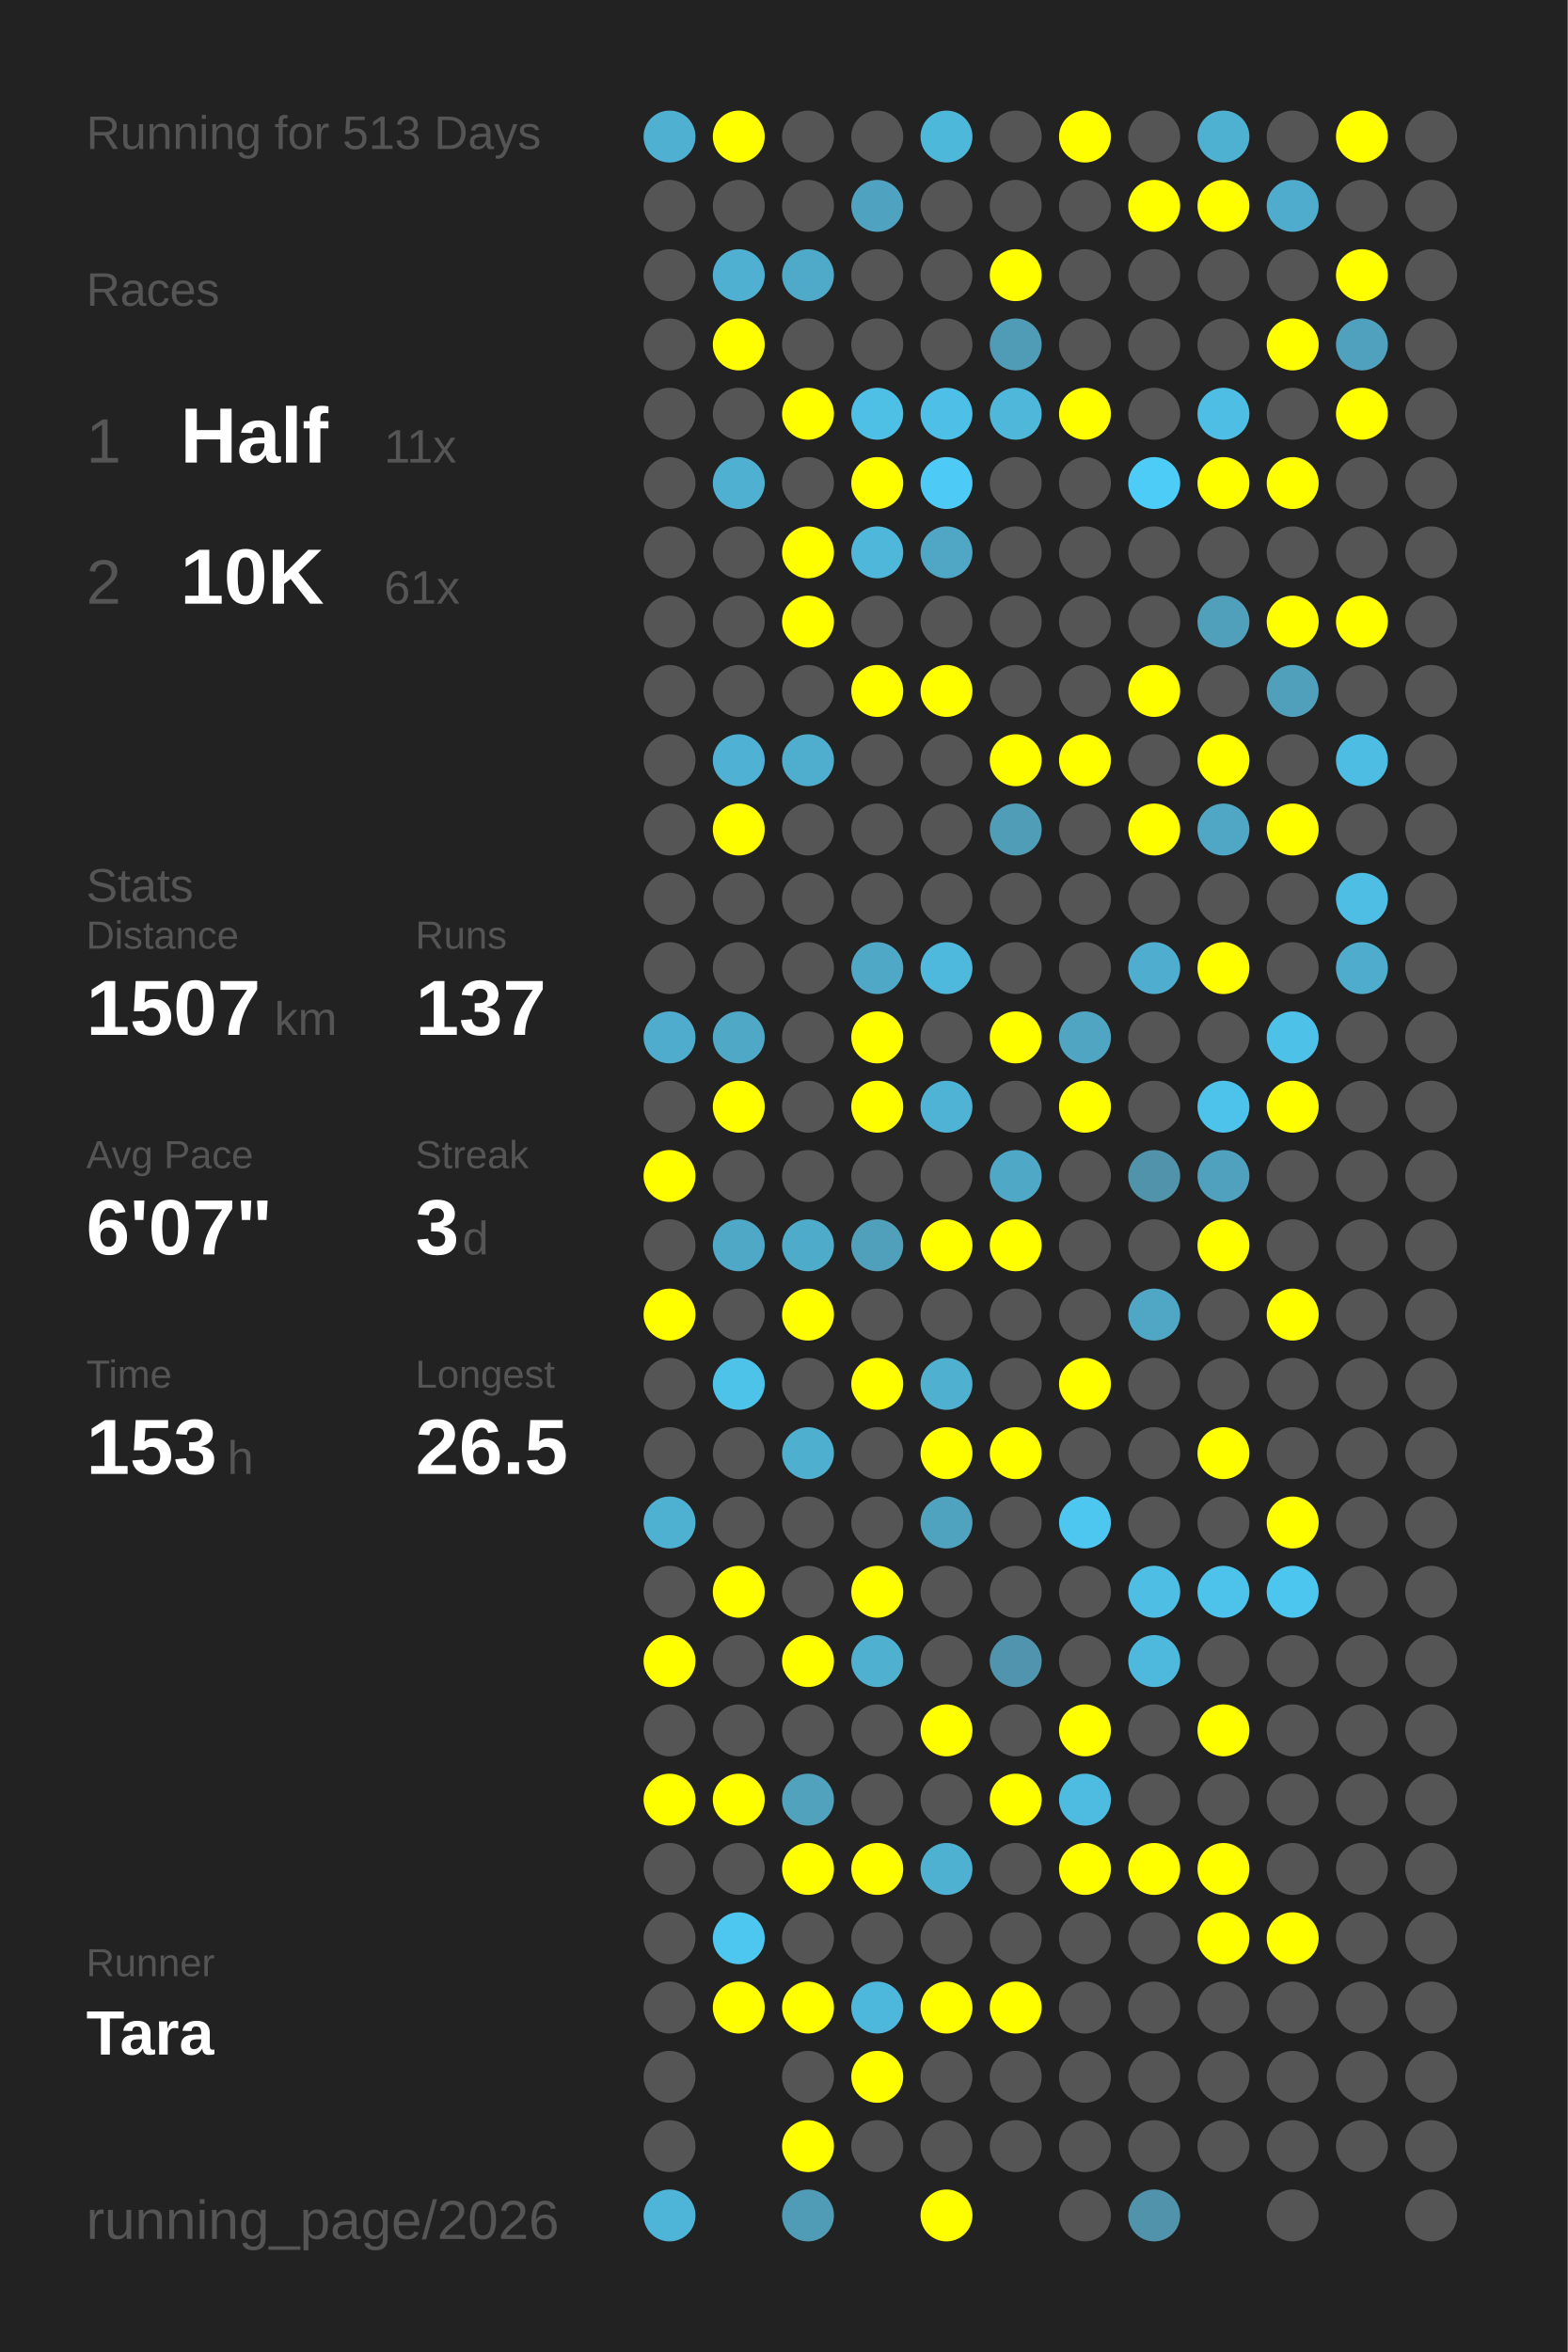
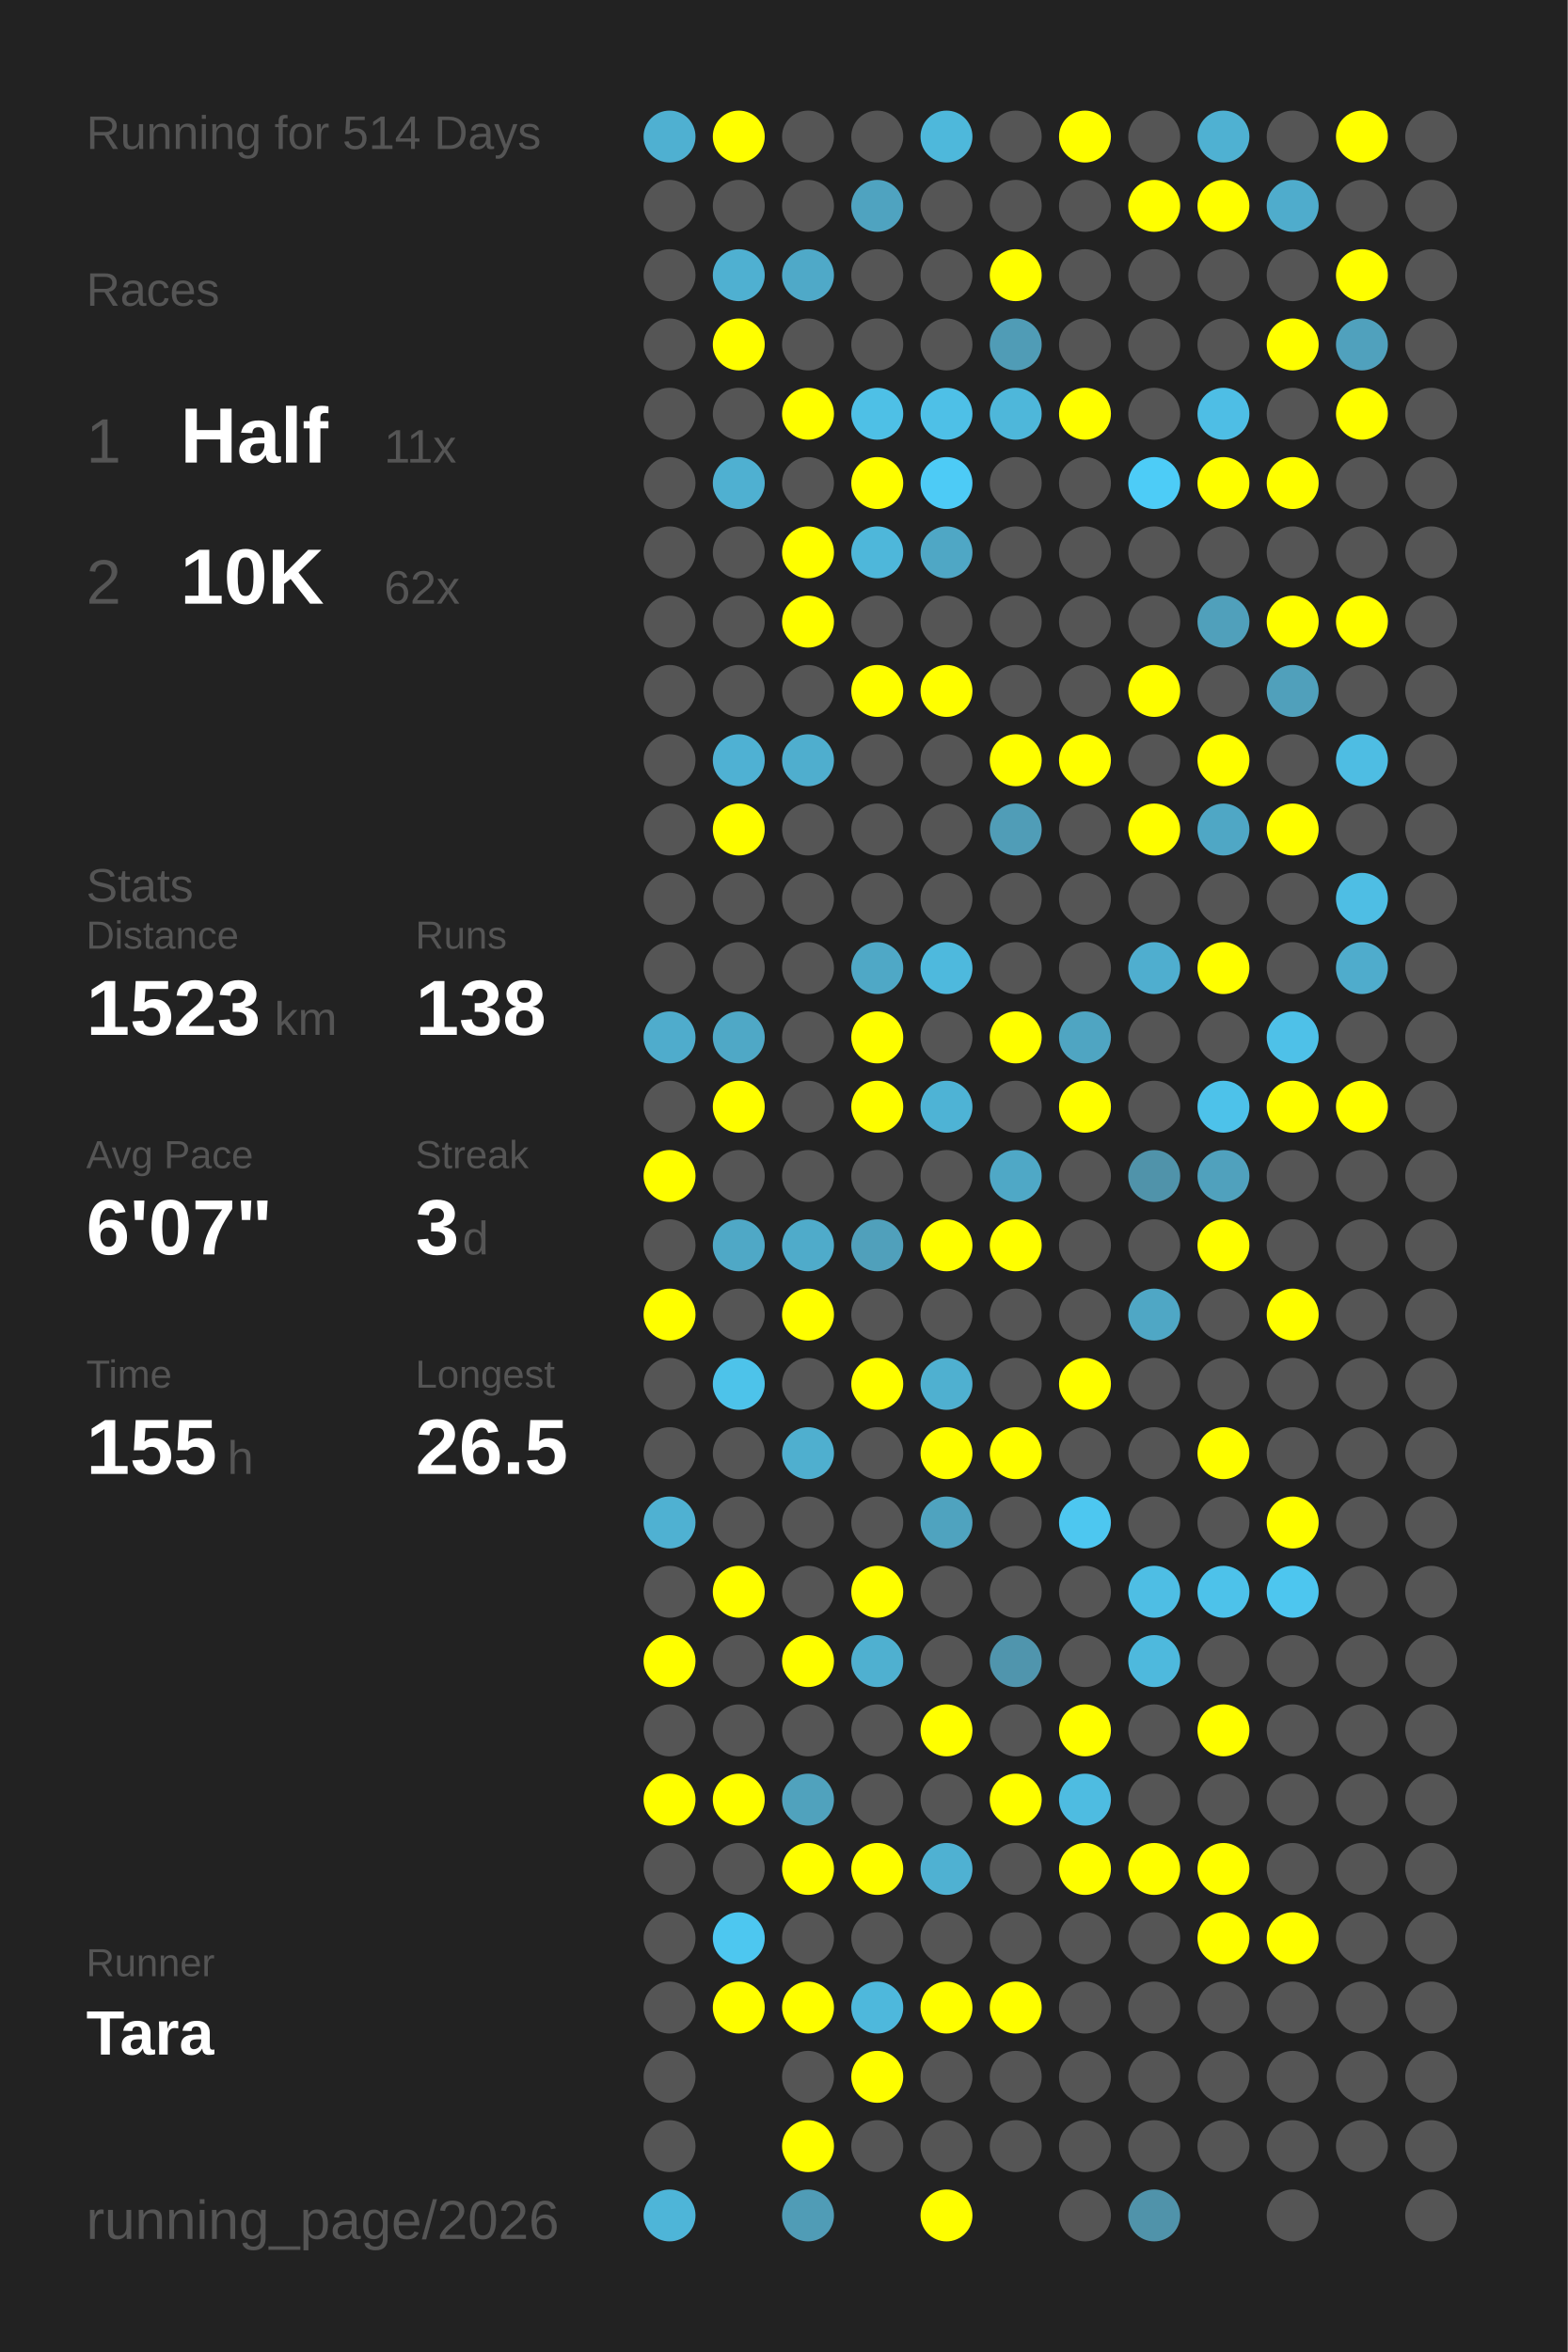
<svg xmlns="http://www.w3.org/2000/svg" baseProfile="full" height="300mm" version="1.1" viewBox="0,0,200,300" width="200mm">
  <defs />
  <rect fill="#222222" height="300" width="200" x="0" y="0" />
-   <text fill="#555555" style="font-size:6px; font-family:Arial;" x="11" y="19">Running for 513 Days</text>
+   <text fill="#555555" style="font-size:6px; font-family:Arial;" x="11" y="19">Running for 514 Days</text>
  <text fill="#555555" style="font-size:6px; font-family:Arial;" x="11" y="39">Races</text>
  <text fill="#555555" style="font-size:8px; font-family:Arial;" x="11" y="59">1</text>
  <text fill="#FFFFFF" style="font-size:10px; font-family:Arial; font-weight:bold;" x="23" y="59">Half</text>
  <text fill="#555555" style="font-size:6px; font-family:Arial;" x="49" y="59">11x</text>
  <text fill="#555555" style="font-size:8px; font-family:Arial;" x="11" y="77">2</text>
  <text fill="#FFFFFF" style="font-size:10px; font-family:Arial; font-weight:bold;" x="23" y="77">10K</text>
-   <text fill="#555555" style="font-size:6px; font-family:Arial;" x="49" y="77">61x</text>
+   <text fill="#555555" style="font-size:6px; font-family:Arial;" x="49" y="77">62x</text>
  <text fill="#555555" style="font-size:6px; font-family:Arial;" x="11" y="115">Stats</text>
  <text fill="#555555" style="font-size:5px; font-family:Arial;" x="11" y="121">Distance</text>
-   <text fill="#FFFFFF" style="font-size:10px; font-family:Arial; font-weight:bold;" x="11" y="132">1507</text>
+   <text fill="#FFFFFF" style="font-size:10px; font-family:Arial; font-weight:bold;" x="11" y="132">1523</text>
  <text fill="#555555" style="font-size:6px; font-family:Arial;" x="35" y="132">km</text>
  <text fill="#555555" style="font-size:5px; font-family:Arial;" x="53" y="121">Runs</text>
-   <text fill="#FFFFFF" style="font-size:10px; font-family:Arial; font-weight:bold;" x="53" y="132">137</text>
+   <text fill="#FFFFFF" style="font-size:10px; font-family:Arial; font-weight:bold;" x="53" y="132">138</text>
  <text fill="#555555" style="font-size:5px; font-family:Arial;" x="11" y="149">Avg Pace</text>
  <text fill="#FFFFFF" style="font-size:10px; font-family:Arial; font-weight:bold;" x="11" y="160">6'07"</text>
  <text fill="#555555" style="font-size:5px; font-family:Arial;" x="53" y="149">Streak</text>
  <text fill="#FFFFFF" style="font-size:10px; font-family:Arial; font-weight:bold;" x="53" y="160">3</text>
  <text fill="#555555" style="font-size:6px; font-family:Arial;" x="59" y="160">d</text>
  <text fill="#555555" style="font-size:5px; font-family:Arial;" x="11" y="177">Time</text>
-   <text fill="#FFFFFF" style="font-size:10px; font-family:Arial; font-weight:bold;" x="11" y="188">153</text>
+   <text fill="#FFFFFF" style="font-size:10px; font-family:Arial; font-weight:bold;" x="11" y="188">155</text>
  <text fill="#555555" style="font-size:6px; font-family:Arial;" x="29" y="188">h</text>
  <text fill="#555555" style="font-size:5px; font-family:Arial;" x="53" y="177">Longest</text>
  <text fill="#FFFFFF" style="font-size:10px; font-family:Arial; font-weight:bold;" x="53" y="188">26.5</text>
  <text fill="#555555" style="font-size:5px; font-family:Arial;" x="11" y="252.065">Runner</text>
  <text fill="#FFFFFF" style="font-size:8px; font-family:Arial; font-weight:bold;" x="11" y="262.065">Tara</text>
  <text fill="#555555" style="font-size:7px; font-family:Arial;" x="11" y="285.581">running_page/2026</text>
  <circle cx="85.417" cy="17.419" fill="#4fb0d1" r="3.312" />
  <circle cx="85.417" cy="26.258" fill="#555555" r="3.312" />
  <circle cx="85.417" cy="35.097" fill="#555555" r="3.312" />
  <circle cx="85.417" cy="43.935" fill="#555555" r="3.312" />
  <circle cx="85.417" cy="52.774" fill="#555555" r="3.312" />
  <circle cx="85.417" cy="61.613" fill="#555555" r="3.312" />
  <circle cx="85.417" cy="70.452" fill="#555555" r="3.312" />
  <circle cx="85.417" cy="79.29" fill="#555555" r="3.312" />
  <circle cx="85.417" cy="88.129" fill="#555555" r="3.312" />
  <circle cx="85.417" cy="96.968" fill="#555555" r="3.312" />
  <circle cx="85.417" cy="105.806" fill="#555555" r="3.312" />
  <circle cx="85.417" cy="114.645" fill="#555555" r="3.312" />
  <circle cx="85.417" cy="123.484" fill="#555555" r="3.312" />
  <circle cx="85.417" cy="132.323" fill="#4faccc" r="3.312" />
  <circle cx="85.417" cy="141.161" fill="#555555" r="3.312" />
  <circle cx="85.417" cy="150" fill="#FFFF00" r="3.312" />
  <circle cx="85.417" cy="158.839" fill="#555555" r="3.312" />
  <circle cx="85.417" cy="167.677" fill="#FFFF00" r="3.312" />
  <circle cx="85.417" cy="176.516" fill="#555555" r="3.312" />
  <circle cx="85.417" cy="185.355" fill="#555555" r="3.312" />
  <circle cx="85.417" cy="194.194" fill="#4fb1d2" r="3.312" />
  <circle cx="85.417" cy="203.032" fill="#555555" r="3.312" />
  <circle cx="85.417" cy="211.871" fill="#FFFF00" r="3.312" />
  <circle cx="85.417" cy="220.71" fill="#555555" r="3.312" />
  <circle cx="85.417" cy="229.548" fill="#FFFF00" r="3.312" />
  <circle cx="85.417" cy="238.387" fill="#555555" r="3.312" />
  <circle cx="85.417" cy="247.226" fill="#555555" r="3.312" />
  <circle cx="85.417" cy="256.065" fill="#555555" r="3.312" />
  <circle cx="85.417" cy="264.903" fill="#555555" r="3.312" />
  <circle cx="85.417" cy="273.742" fill="#555555" r="3.312" />
  <circle cx="85.417" cy="282.581" fill="#4eb5d8" r="3.312" />
  <circle cx="94.25" cy="17.419" fill="#FFFF00" r="3.312" />
  <circle cx="94.25" cy="26.258" fill="#555555" r="3.312" />
  <circle cx="94.25" cy="35.097" fill="#4fb0d1" r="3.312" />
  <circle cx="94.25" cy="43.935" fill="#FFFF00" r="3.312" />
  <circle cx="94.25" cy="52.774" fill="#555555" r="3.312" />
  <circle cx="94.25" cy="61.613" fill="#4fb0d1" r="3.312" />
  <circle cx="94.25" cy="70.452" fill="#555555" r="3.312" />
  <circle cx="94.25" cy="79.29" fill="#555555" r="3.312" />
  <circle cx="94.25" cy="88.129" fill="#555555" r="3.312" />
  <circle cx="94.25" cy="96.968" fill="#4fb1d3" r="3.312" />
  <circle cx="94.25" cy="105.806" fill="#FFFF00" r="3.312" />
  <circle cx="94.25" cy="114.645" fill="#555555" r="3.312" />
  <circle cx="94.25" cy="123.484" fill="#555555" r="3.312" />
  <circle cx="94.25" cy="132.323" fill="#4fa8c6" r="3.312" />
  <circle cx="94.25" cy="141.161" fill="#FFFF00" r="3.312" />
  <circle cx="94.25" cy="150" fill="#555555" r="3.312" />
  <circle cx="94.25" cy="158.839" fill="#4fa8c6" r="3.312" />
  <circle cx="94.25" cy="167.677" fill="#555555" r="3.312" />
  <circle cx="94.25" cy="176.516" fill="#4dc3ea" r="3.312" />
  <circle cx="94.25" cy="185.355" fill="#555555" r="3.312" />
  <circle cx="94.25" cy="194.194" fill="#555555" r="3.312" />
  <circle cx="94.25" cy="203.032" fill="#FFFF00" r="3.312" />
  <circle cx="94.25" cy="211.871" fill="#555555" r="3.312" />
  <circle cx="94.25" cy="220.71" fill="#555555" r="3.312" />
  <circle cx="94.25" cy="229.548" fill="#FFFF00" r="3.312" />
  <circle cx="94.25" cy="238.387" fill="#555555" r="3.312" />
  <circle cx="94.25" cy="247.226" fill="#4dc7f0" r="3.312" />
  <circle cx="94.25" cy="256.065" fill="#FFFF00" r="3.312" />
  <circle cx="103.083" cy="17.419" fill="#555555" r="3.312" />
  <circle cx="103.083" cy="26.258" fill="#555555" r="3.312" />
  <circle cx="103.083" cy="35.097" fill="#4fa9c8" r="3.312" />
  <circle cx="103.083" cy="43.935" fill="#555555" r="3.312" />
  <circle cx="103.083" cy="52.774" fill="#FFFF00" r="3.312" />
  <circle cx="103.083" cy="61.613" fill="#555555" r="3.312" />
  <circle cx="103.083" cy="70.452" fill="#FFFF00" r="3.312" />
  <circle cx="103.083" cy="79.29" fill="#FFFF00" r="3.312" />
  <circle cx="103.083" cy="88.129" fill="#555555" r="3.312" />
  <circle cx="103.083" cy="96.968" fill="#4faece" r="3.312" />
  <circle cx="103.083" cy="105.806" fill="#555555" r="3.312" />
  <circle cx="103.083" cy="114.645" fill="#555555" r="3.312" />
  <circle cx="103.083" cy="123.484" fill="#555555" r="3.312" />
  <circle cx="103.083" cy="132.323" fill="#555555" r="3.312" />
  <circle cx="103.083" cy="141.161" fill="#555555" r="3.312" />
  <circle cx="103.083" cy="150" fill="#555555" r="3.312" />
  <circle cx="103.083" cy="158.839" fill="#4fabca" r="3.312" />
  <circle cx="103.083" cy="167.677" fill="#FFFF00" r="3.312" />
  <circle cx="103.083" cy="176.516" fill="#555555" r="3.312" />
  <circle cx="103.083" cy="185.355" fill="#4fafcf" r="3.312" />
  <circle cx="103.083" cy="194.194" fill="#555555" r="3.312" />
  <circle cx="103.083" cy="203.032" fill="#555555" r="3.312" />
  <circle cx="103.083" cy="211.871" fill="#FFFF00" r="3.312" />
  <circle cx="103.083" cy="220.71" fill="#555555" r="3.312" />
  <circle cx="103.083" cy="229.548" fill="#50a2bd" r="3.312" />
  <circle cx="103.083" cy="238.387" fill="#FFFF00" r="3.312" />
  <circle cx="103.083" cy="247.226" fill="#555555" r="3.312" />
  <circle cx="103.083" cy="256.065" fill="#FFFF00" r="3.312" />
  <circle cx="103.083" cy="264.903" fill="#555555" r="3.312" />
  <circle cx="103.083" cy="273.742" fill="#FFFF00" r="3.312" />
  <circle cx="103.083" cy="282.581" fill="#509cb6" r="3.312" />
  <circle cx="111.917" cy="17.419" fill="#555555" r="3.312" />
  <circle cx="111.917" cy="26.258" fill="#4fa3c0" r="3.312" />
  <circle cx="111.917" cy="35.097" fill="#555555" r="3.312" />
  <circle cx="111.917" cy="43.935" fill="#555555" r="3.312" />
  <circle cx="111.917" cy="52.774" fill="#4ec0e6" r="3.312" />
  <circle cx="111.917" cy="61.613" fill="#FFFF00" r="3.312" />
  <circle cx="111.917" cy="70.452" fill="#4eb7da" r="3.312" />
  <circle cx="111.917" cy="79.29" fill="#555555" r="3.312" />
  <circle cx="111.917" cy="88.129" fill="#FFFF00" r="3.312" />
  <circle cx="111.917" cy="96.968" fill="#555555" r="3.312" />
  <circle cx="111.917" cy="105.806" fill="#555555" r="3.312" />
  <circle cx="111.917" cy="114.645" fill="#555555" r="3.312" />
  <circle cx="111.917" cy="123.484" fill="#4fa8c6" r="3.312" />
  <circle cx="111.917" cy="132.323" fill="#FFFF00" r="3.312" />
  <circle cx="111.917" cy="141.161" fill="#FFFF00" r="3.312" />
  <circle cx="111.917" cy="150" fill="#555555" r="3.312" />
  <circle cx="111.917" cy="158.839" fill="#50a0bb" r="3.312" />
  <circle cx="111.917" cy="167.677" fill="#555555" r="3.312" />
  <circle cx="111.917" cy="176.516" fill="#FFFF00" r="3.312" />
  <circle cx="111.917" cy="185.355" fill="#555555" r="3.312" />
  <circle cx="111.917" cy="194.194" fill="#555555" r="3.312" />
  <circle cx="111.917" cy="203.032" fill="#FFFF00" r="3.312" />
  <circle cx="111.917" cy="211.871" fill="#4fb0d0" r="3.312" />
  <circle cx="111.917" cy="220.71" fill="#555555" r="3.312" />
  <circle cx="111.917" cy="229.548" fill="#555555" r="3.312" />
  <circle cx="111.917" cy="238.387" fill="#FFFF00" r="3.312" />
  <circle cx="111.917" cy="247.226" fill="#555555" r="3.312" />
  <circle cx="111.917" cy="256.065" fill="#4eb8dc" r="3.312" />
  <circle cx="111.917" cy="264.903" fill="#FFFF00" r="3.312" />
  <circle cx="111.917" cy="273.742" fill="#555555" r="3.312" />
  <circle cx="120.75" cy="17.419" fill="#4eb8db" r="3.312" />
  <circle cx="120.75" cy="26.258" fill="#555555" r="3.312" />
  <circle cx="120.75" cy="35.097" fill="#555555" r="3.312" />
  <circle cx="120.75" cy="43.935" fill="#555555" r="3.312" />
  <circle cx="120.75" cy="52.774" fill="#4ec0e7" r="3.312" />
  <circle cx="120.75" cy="61.613" fill="#4dcbf6" r="3.312" />
  <circle cx="120.75" cy="70.452" fill="#4fa7c5" r="3.312" />
  <circle cx="120.75" cy="79.29" fill="#555555" r="3.312" />
  <circle cx="120.75" cy="88.129" fill="#FFFF00" r="3.312" />
  <circle cx="120.75" cy="96.968" fill="#555555" r="3.312" />
  <circle cx="120.75" cy="105.806" fill="#555555" r="3.312" />
  <circle cx="120.75" cy="114.645" fill="#555555" r="3.312" />
  <circle cx="120.75" cy="123.484" fill="#4eb9dd" r="3.312" />
  <circle cx="120.75" cy="132.323" fill="#555555" r="3.312" />
  <circle cx="120.75" cy="141.161" fill="#4eb3d5" r="3.312" />
  <circle cx="120.75" cy="150" fill="#555555" r="3.312" />
  <circle cx="120.75" cy="158.839" fill="#FFFF00" r="3.312" />
  <circle cx="120.75" cy="167.677" fill="#555555" r="3.312" />
  <circle cx="120.75" cy="176.516" fill="#4fb0d0" r="3.312" />
  <circle cx="120.75" cy="185.355" fill="#FFFF00" r="3.312" />
  <circle cx="120.75" cy="194.194" fill="#4fa3bf" r="3.312" />
  <circle cx="120.75" cy="203.032" fill="#555555" r="3.312" />
  <circle cx="120.75" cy="211.871" fill="#555555" r="3.312" />
  <circle cx="120.75" cy="220.71" fill="#FFFF00" r="3.312" />
  <circle cx="120.75" cy="229.548" fill="#555555" r="3.312" />
  <circle cx="120.75" cy="238.387" fill="#4fb1d2" r="3.312" />
  <circle cx="120.75" cy="247.226" fill="#555555" r="3.312" />
  <circle cx="120.75" cy="256.065" fill="#FFFF00" r="3.312" />
  <circle cx="120.75" cy="264.903" fill="#555555" r="3.312" />
  <circle cx="120.75" cy="273.742" fill="#555555" r="3.312" />
  <circle cx="120.75" cy="282.581" fill="#FFFF00" r="3.312" />
  <circle cx="129.583" cy="17.419" fill="#555555" r="3.312" />
  <circle cx="129.583" cy="26.258" fill="#555555" r="3.312" />
  <circle cx="129.583" cy="35.097" fill="#FFFF00" r="3.312" />
  <circle cx="129.583" cy="43.935" fill="#509cb6" r="3.312" />
  <circle cx="129.583" cy="52.774" fill="#4eb7da" r="3.312" />
  <circle cx="129.583" cy="61.613" fill="#555555" r="3.312" />
  <circle cx="129.583" cy="70.452" fill="#555555" r="3.312" />
  <circle cx="129.583" cy="79.29" fill="#555555" r="3.312" />
  <circle cx="129.583" cy="88.129" fill="#555555" r="3.312" />
  <circle cx="129.583" cy="96.968" fill="#FFFF00" r="3.312" />
  <circle cx="129.583" cy="105.806" fill="#509db7" r="3.312" />
  <circle cx="129.583" cy="114.645" fill="#555555" r="3.312" />
  <circle cx="129.583" cy="123.484" fill="#555555" r="3.312" />
  <circle cx="129.583" cy="132.323" fill="#FFFF00" r="3.312" />
  <circle cx="129.583" cy="141.161" fill="#555555" r="3.312" />
  <circle cx="129.583" cy="150" fill="#4fa8c6" r="3.312" />
  <circle cx="129.583" cy="158.839" fill="#FFFF00" r="3.312" />
  <circle cx="129.583" cy="167.677" fill="#555555" r="3.312" />
  <circle cx="129.583" cy="176.516" fill="#555555" r="3.312" />
  <circle cx="129.583" cy="185.355" fill="#FFFF00" r="3.312" />
  <circle cx="129.583" cy="194.194" fill="#555555" r="3.312" />
  <circle cx="129.583" cy="203.032" fill="#555555" r="3.312" />
  <circle cx="129.583" cy="211.871" fill="#5095ad" r="3.312" />
  <circle cx="129.583" cy="220.71" fill="#555555" r="3.312" />
  <circle cx="129.583" cy="229.548" fill="#FFFF00" r="3.312" />
  <circle cx="129.583" cy="238.387" fill="#555555" r="3.312" />
  <circle cx="129.583" cy="247.226" fill="#555555" r="3.312" />
  <circle cx="129.583" cy="256.065" fill="#FFFF00" r="3.312" />
  <circle cx="129.583" cy="264.903" fill="#555555" r="3.312" />
  <circle cx="129.583" cy="273.742" fill="#555555" r="3.312" />
  <circle cx="138.417" cy="17.419" fill="#FFFF00" r="3.312" />
  <circle cx="138.417" cy="26.258" fill="#555555" r="3.312" />
  <circle cx="138.417" cy="35.097" fill="#555555" r="3.312" />
  <circle cx="138.417" cy="43.935" fill="#555555" r="3.312" />
  <circle cx="138.417" cy="52.774" fill="#FFFF00" r="3.312" />
  <circle cx="138.417" cy="61.613" fill="#555555" r="3.312" />
  <circle cx="138.417" cy="70.452" fill="#555555" r="3.312" />
  <circle cx="138.417" cy="79.29" fill="#555555" r="3.312" />
  <circle cx="138.417" cy="88.129" fill="#555555" r="3.312" />
  <circle cx="138.417" cy="96.968" fill="#FFFF00" r="3.312" />
  <circle cx="138.417" cy="105.806" fill="#555555" r="3.312" />
  <circle cx="138.417" cy="114.645" fill="#555555" r="3.312" />
  <circle cx="138.417" cy="123.484" fill="#555555" r="3.312" />
  <circle cx="138.417" cy="132.323" fill="#4fa5c2" r="3.312" />
  <circle cx="138.417" cy="141.161" fill="#FFFF00" r="3.312" />
  <circle cx="138.417" cy="150" fill="#555555" r="3.312" />
  <circle cx="138.417" cy="158.839" fill="#555555" r="3.312" />
  <circle cx="138.417" cy="167.677" fill="#555555" r="3.312" />
  <circle cx="138.417" cy="176.516" fill="#FFFF00" r="3.312" />
  <circle cx="138.417" cy="185.355" fill="#555555" r="3.312" />
  <circle cx="138.417" cy="194.194" fill="#4dc7f0" r="3.312" />
  <circle cx="138.417" cy="203.032" fill="#555555" r="3.312" />
  <circle cx="138.417" cy="211.871" fill="#555555" r="3.312" />
  <circle cx="138.417" cy="220.71" fill="#FFFF00" r="3.312" />
  <circle cx="138.417" cy="229.548" fill="#4ebce1" r="3.312" />
  <circle cx="138.417" cy="238.387" fill="#FFFF00" r="3.312" />
  <circle cx="138.417" cy="247.226" fill="#555555" r="3.312" />
  <circle cx="138.417" cy="256.065" fill="#555555" r="3.312" />
  <circle cx="138.417" cy="264.903" fill="#555555" r="3.312" />
  <circle cx="138.417" cy="273.742" fill="#555555" r="3.312" />
  <circle cx="138.417" cy="282.581" fill="#555555" r="3.312" />
  <circle cx="147.25" cy="17.419" fill="#555555" r="3.312" />
  <circle cx="147.25" cy="26.258" fill="#FFFF00" r="3.312" />
  <circle cx="147.25" cy="35.097" fill="#555555" r="3.312" />
  <circle cx="147.25" cy="43.935" fill="#555555" r="3.312" />
  <circle cx="147.25" cy="52.774" fill="#555555" r="3.312" />
  <circle cx="147.25" cy="61.613" fill="#4dccf7" r="3.312" />
  <circle cx="147.25" cy="70.452" fill="#555555" r="3.312" />
  <circle cx="147.25" cy="79.29" fill="#555555" r="3.312" />
  <circle cx="147.25" cy="88.129" fill="#FFFF00" r="3.312" />
  <circle cx="147.25" cy="96.968" fill="#555555" r="3.312" />
  <circle cx="147.25" cy="105.806" fill="#FFFF00" r="3.312" />
  <circle cx="147.25" cy="114.645" fill="#555555" r="3.312" />
  <circle cx="147.25" cy="123.484" fill="#4faecf" r="3.312" />
  <circle cx="147.25" cy="132.323" fill="#555555" r="3.312" />
  <circle cx="147.25" cy="141.161" fill="#555555" r="3.312" />
  <circle cx="147.25" cy="150" fill="#5093aa" r="3.312" />
  <circle cx="147.25" cy="158.839" fill="#555555" r="3.312" />
  <circle cx="147.25" cy="167.677" fill="#4fa7c5" r="3.312" />
  <circle cx="147.25" cy="176.516" fill="#555555" r="3.312" />
  <circle cx="147.25" cy="185.355" fill="#555555" r="3.312" />
  <circle cx="147.25" cy="194.194" fill="#555555" r="3.312" />
  <circle cx="147.25" cy="203.032" fill="#4ebee4" r="3.312" />
  <circle cx="147.25" cy="211.871" fill="#4eb9dd" r="3.312" />
  <circle cx="147.25" cy="220.71" fill="#555555" r="3.312" />
  <circle cx="147.25" cy="229.548" fill="#555555" r="3.312" />
  <circle cx="147.25" cy="238.387" fill="#FFFF00" r="3.312" />
  <circle cx="147.25" cy="247.226" fill="#555555" r="3.312" />
  <circle cx="147.25" cy="256.065" fill="#555555" r="3.312" />
  <circle cx="147.25" cy="264.903" fill="#555555" r="3.312" />
  <circle cx="147.25" cy="273.742" fill="#555555" r="3.312" />
  <circle cx="147.25" cy="282.581" fill="#5093aa" r="3.312" />
  <circle cx="156.083" cy="17.419" fill="#4fb1d2" r="3.312" />
  <circle cx="156.083" cy="26.258" fill="#FFFF00" r="3.312" />
  <circle cx="156.083" cy="35.097" fill="#555555" r="3.312" />
  <circle cx="156.083" cy="43.935" fill="#555555" r="3.312" />
  <circle cx="156.083" cy="52.774" fill="#4ebee5" r="3.312" />
  <circle cx="156.083" cy="61.613" fill="#FFFF00" r="3.312" />
  <circle cx="156.083" cy="70.452" fill="#555555" r="3.312" />
  <circle cx="156.083" cy="79.29" fill="#50a0bb" r="3.312" />
  <circle cx="156.083" cy="88.129" fill="#555555" r="3.312" />
  <circle cx="156.083" cy="96.968" fill="#FFFF00" r="3.312" />
  <circle cx="156.083" cy="105.806" fill="#4fa7c5" r="3.312" />
  <circle cx="156.083" cy="114.645" fill="#555555" r="3.312" />
  <circle cx="156.083" cy="123.484" fill="#FFFF00" r="3.312" />
  <circle cx="156.083" cy="132.323" fill="#555555" r="3.312" />
  <circle cx="156.083" cy="141.161" fill="#4dc2ea" r="3.312" />
  <circle cx="156.083" cy="150" fill="#50a1bd" r="3.312" />
  <circle cx="156.083" cy="158.839" fill="#FFFF00" r="3.312" />
  <circle cx="156.083" cy="167.677" fill="#555555" r="3.312" />
  <circle cx="156.083" cy="176.516" fill="#555555" r="3.312" />
  <circle cx="156.083" cy="185.355" fill="#FFFF00" r="3.312" />
  <circle cx="156.083" cy="194.194" fill="#555555" r="3.312" />
  <circle cx="156.083" cy="203.032" fill="#4dc2ea" r="3.312" />
  <circle cx="156.083" cy="211.871" fill="#555555" r="3.312" />
  <circle cx="156.083" cy="220.71" fill="#FFFF00" r="3.312" />
  <circle cx="156.083" cy="229.548" fill="#555555" r="3.312" />
  <circle cx="156.083" cy="238.387" fill="#FFFF00" r="3.312" />
  <circle cx="156.083" cy="247.226" fill="#FFFF00" r="3.312" />
  <circle cx="156.083" cy="256.065" fill="#555555" r="3.312" />
  <circle cx="156.083" cy="264.903" fill="#555555" r="3.312" />
  <circle cx="156.083" cy="273.742" fill="#555555" r="3.312" />
  <circle cx="164.917" cy="17.419" fill="#555555" r="3.312" />
  <circle cx="164.917" cy="26.258" fill="#4faccc" r="3.312" />
  <circle cx="164.917" cy="35.097" fill="#555555" r="3.312" />
  <circle cx="164.917" cy="43.935" fill="#FFFF00" r="3.312" />
  <circle cx="164.917" cy="52.774" fill="#555555" r="3.312" />
  <circle cx="164.917" cy="61.613" fill="#FFFF00" r="3.312" />
  <circle cx="164.917" cy="70.452" fill="#555555" r="3.312" />
  <circle cx="164.917" cy="79.29" fill="#FFFF00" r="3.312" />
  <circle cx="164.917" cy="88.129" fill="#50a0bb" r="3.312" />
  <circle cx="164.917" cy="96.968" fill="#555555" r="3.312" />
  <circle cx="164.917" cy="105.806" fill="#FFFF00" r="3.312" />
  <circle cx="164.917" cy="114.645" fill="#555555" r="3.312" />
  <circle cx="164.917" cy="123.484" fill="#555555" r="3.312" />
  <circle cx="164.917" cy="132.323" fill="#4ec1e8" r="3.312" />
  <circle cx="164.917" cy="141.161" fill="#FFFF00" r="3.312" />
  <circle cx="164.917" cy="150" fill="#555555" r="3.312" />
  <circle cx="164.917" cy="158.839" fill="#555555" r="3.312" />
  <circle cx="164.917" cy="167.677" fill="#FFFF00" r="3.312" />
  <circle cx="164.917" cy="176.516" fill="#555555" r="3.312" />
  <circle cx="164.917" cy="185.355" fill="#555555" r="3.312" />
  <circle cx="164.917" cy="194.194" fill="#FFFF00" r="3.312" />
  <circle cx="164.917" cy="203.032" fill="#4dc6ef" r="3.312" />
  <circle cx="164.917" cy="211.871" fill="#555555" r="3.312" />
  <circle cx="164.917" cy="220.71" fill="#555555" r="3.312" />
  <circle cx="164.917" cy="229.548" fill="#555555" r="3.312" />
  <circle cx="164.917" cy="238.387" fill="#555555" r="3.312" />
  <circle cx="164.917" cy="247.226" fill="#FFFF00" r="3.312" />
  <circle cx="164.917" cy="256.065" fill="#555555" r="3.312" />
  <circle cx="164.917" cy="264.903" fill="#555555" r="3.312" />
  <circle cx="164.917" cy="273.742" fill="#555555" r="3.312" />
  <circle cx="164.917" cy="282.581" fill="#555555" r="3.312" />
  <circle cx="173.75" cy="17.419" fill="#FFFF00" r="3.312" />
  <circle cx="173.75" cy="26.258" fill="#555555" r="3.312" />
  <circle cx="173.75" cy="35.097" fill="#FFFF00" r="3.312" />
  <circle cx="173.75" cy="43.935" fill="#50a1bd" r="3.312" />
  <circle cx="173.75" cy="52.774" fill="#FFFF00" r="3.312" />
  <circle cx="173.75" cy="61.613" fill="#555555" r="3.312" />
  <circle cx="173.75" cy="70.452" fill="#555555" r="3.312" />
  <circle cx="173.75" cy="79.29" fill="#FFFF00" r="3.312" />
  <circle cx="173.75" cy="88.129" fill="#555555" r="3.312" />
  <circle cx="173.75" cy="96.968" fill="#4ebde3" r="3.312" />
  <circle cx="173.75" cy="105.806" fill="#555555" r="3.312" />
  <circle cx="173.75" cy="114.645" fill="#4ebee4" r="3.312" />
  <circle cx="173.75" cy="123.484" fill="#4faccc" r="3.312" />
  <circle cx="173.75" cy="132.323" fill="#555555" r="3.312" />
-   <circle cx="173.75" cy="141.161" fill="#555555" r="3.312" />
+   <circle cx="173.75" cy="141.161" fill="#FFFF00" r="3.312" />
  <circle cx="173.75" cy="150" fill="#555555" r="3.312" />
  <circle cx="173.75" cy="158.839" fill="#555555" r="3.312" />
  <circle cx="173.75" cy="167.677" fill="#555555" r="3.312" />
  <circle cx="173.75" cy="176.516" fill="#555555" r="3.312" />
  <circle cx="173.75" cy="185.355" fill="#555555" r="3.312" />
  <circle cx="173.75" cy="194.194" fill="#555555" r="3.312" />
  <circle cx="173.75" cy="203.032" fill="#555555" r="3.312" />
  <circle cx="173.75" cy="211.871" fill="#555555" r="3.312" />
  <circle cx="173.75" cy="220.71" fill="#555555" r="3.312" />
  <circle cx="173.75" cy="229.548" fill="#555555" r="3.312" />
  <circle cx="173.75" cy="238.387" fill="#555555" r="3.312" />
  <circle cx="173.75" cy="247.226" fill="#555555" r="3.312" />
  <circle cx="173.75" cy="256.065" fill="#555555" r="3.312" />
  <circle cx="173.75" cy="264.903" fill="#555555" r="3.312" />
  <circle cx="173.75" cy="273.742" fill="#555555" r="3.312" />
  <circle cx="182.583" cy="17.419" fill="#555555" r="3.312" />
  <circle cx="182.583" cy="26.258" fill="#555555" r="3.312" />
  <circle cx="182.583" cy="35.097" fill="#555555" r="3.312" />
  <circle cx="182.583" cy="43.935" fill="#555555" r="3.312" />
  <circle cx="182.583" cy="52.774" fill="#555555" r="3.312" />
  <circle cx="182.583" cy="61.613" fill="#555555" r="3.312" />
  <circle cx="182.583" cy="70.452" fill="#555555" r="3.312" />
  <circle cx="182.583" cy="79.29" fill="#555555" r="3.312" />
  <circle cx="182.583" cy="88.129" fill="#555555" r="3.312" />
  <circle cx="182.583" cy="96.968" fill="#555555" r="3.312" />
  <circle cx="182.583" cy="105.806" fill="#555555" r="3.312" />
  <circle cx="182.583" cy="114.645" fill="#555555" r="3.312" />
  <circle cx="182.583" cy="123.484" fill="#555555" r="3.312" />
  <circle cx="182.583" cy="132.323" fill="#555555" r="3.312" />
  <circle cx="182.583" cy="141.161" fill="#555555" r="3.312" />
  <circle cx="182.583" cy="150" fill="#555555" r="3.312" />
  <circle cx="182.583" cy="158.839" fill="#555555" r="3.312" />
  <circle cx="182.583" cy="167.677" fill="#555555" r="3.312" />
  <circle cx="182.583" cy="176.516" fill="#555555" r="3.312" />
  <circle cx="182.583" cy="185.355" fill="#555555" r="3.312" />
  <circle cx="182.583" cy="194.194" fill="#555555" r="3.312" />
  <circle cx="182.583" cy="203.032" fill="#555555" r="3.312" />
  <circle cx="182.583" cy="211.871" fill="#555555" r="3.312" />
  <circle cx="182.583" cy="220.71" fill="#555555" r="3.312" />
  <circle cx="182.583" cy="229.548" fill="#555555" r="3.312" />
  <circle cx="182.583" cy="238.387" fill="#555555" r="3.312" />
  <circle cx="182.583" cy="247.226" fill="#555555" r="3.312" />
  <circle cx="182.583" cy="256.065" fill="#555555" r="3.312" />
  <circle cx="182.583" cy="264.903" fill="#555555" r="3.312" />
  <circle cx="182.583" cy="273.742" fill="#555555" r="3.312" />
  <circle cx="182.583" cy="282.581" fill="#555555" r="3.312" />
</svg>
